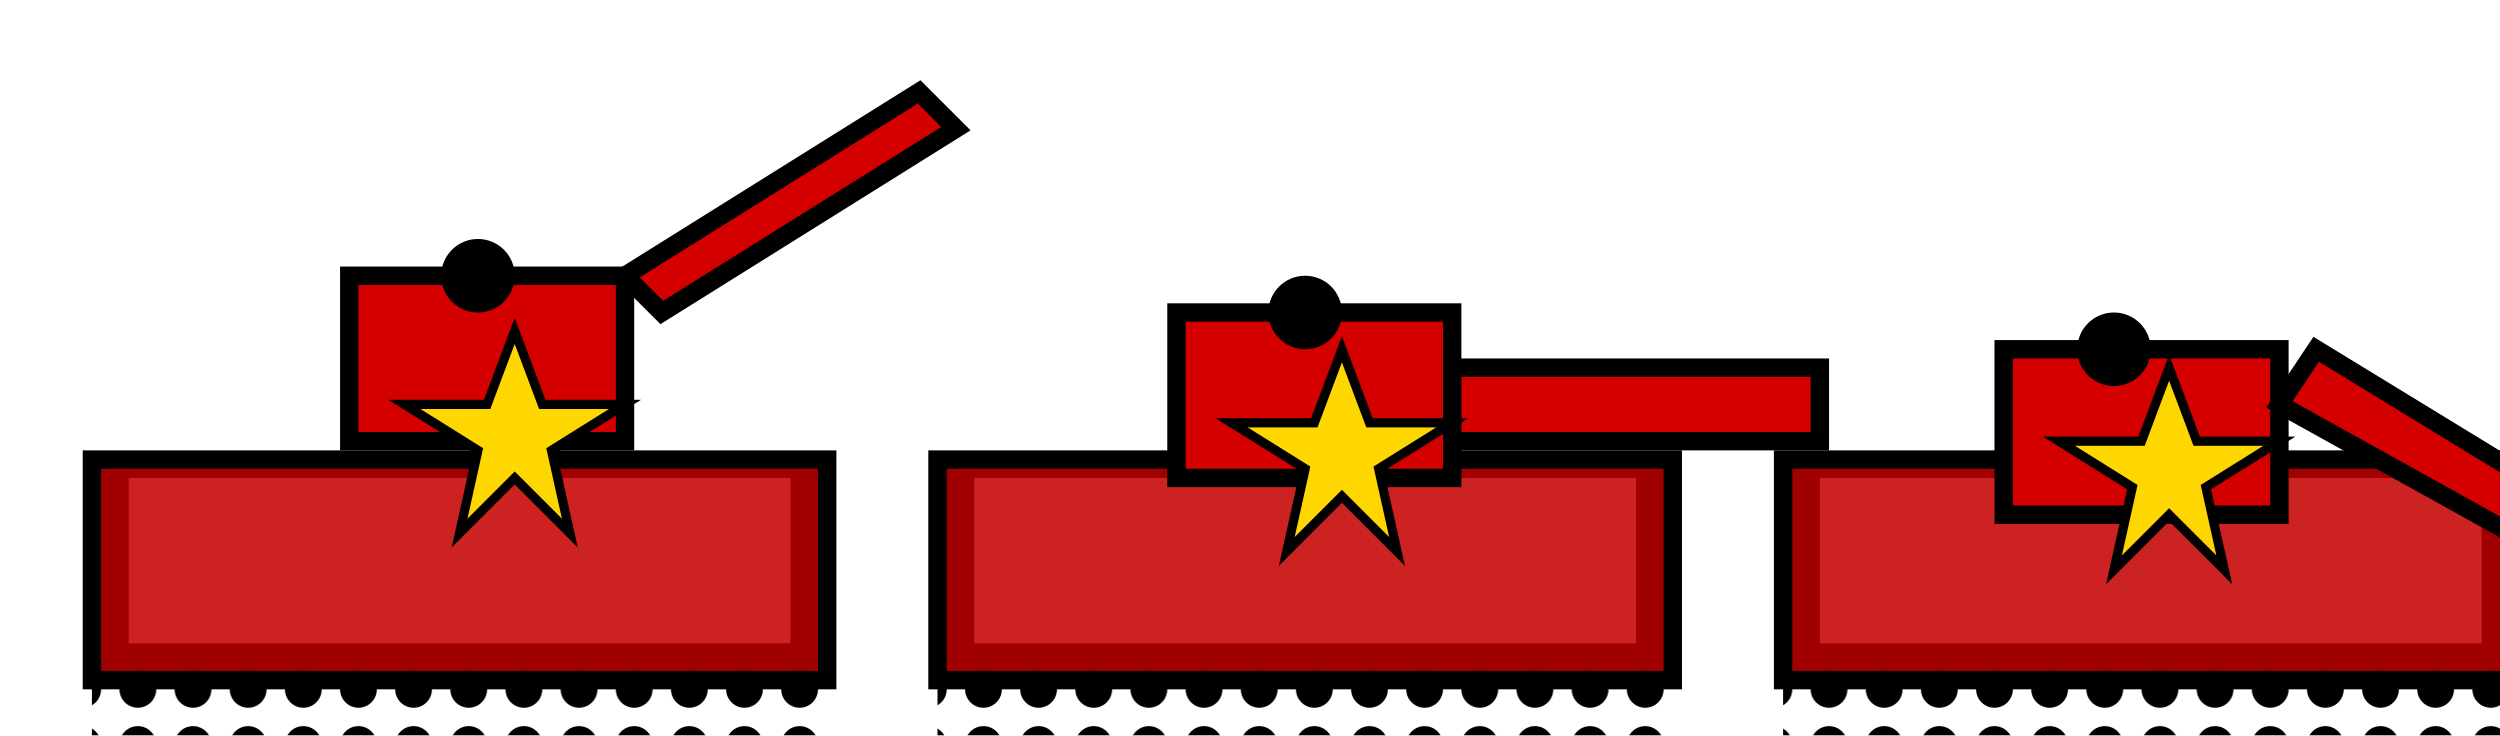
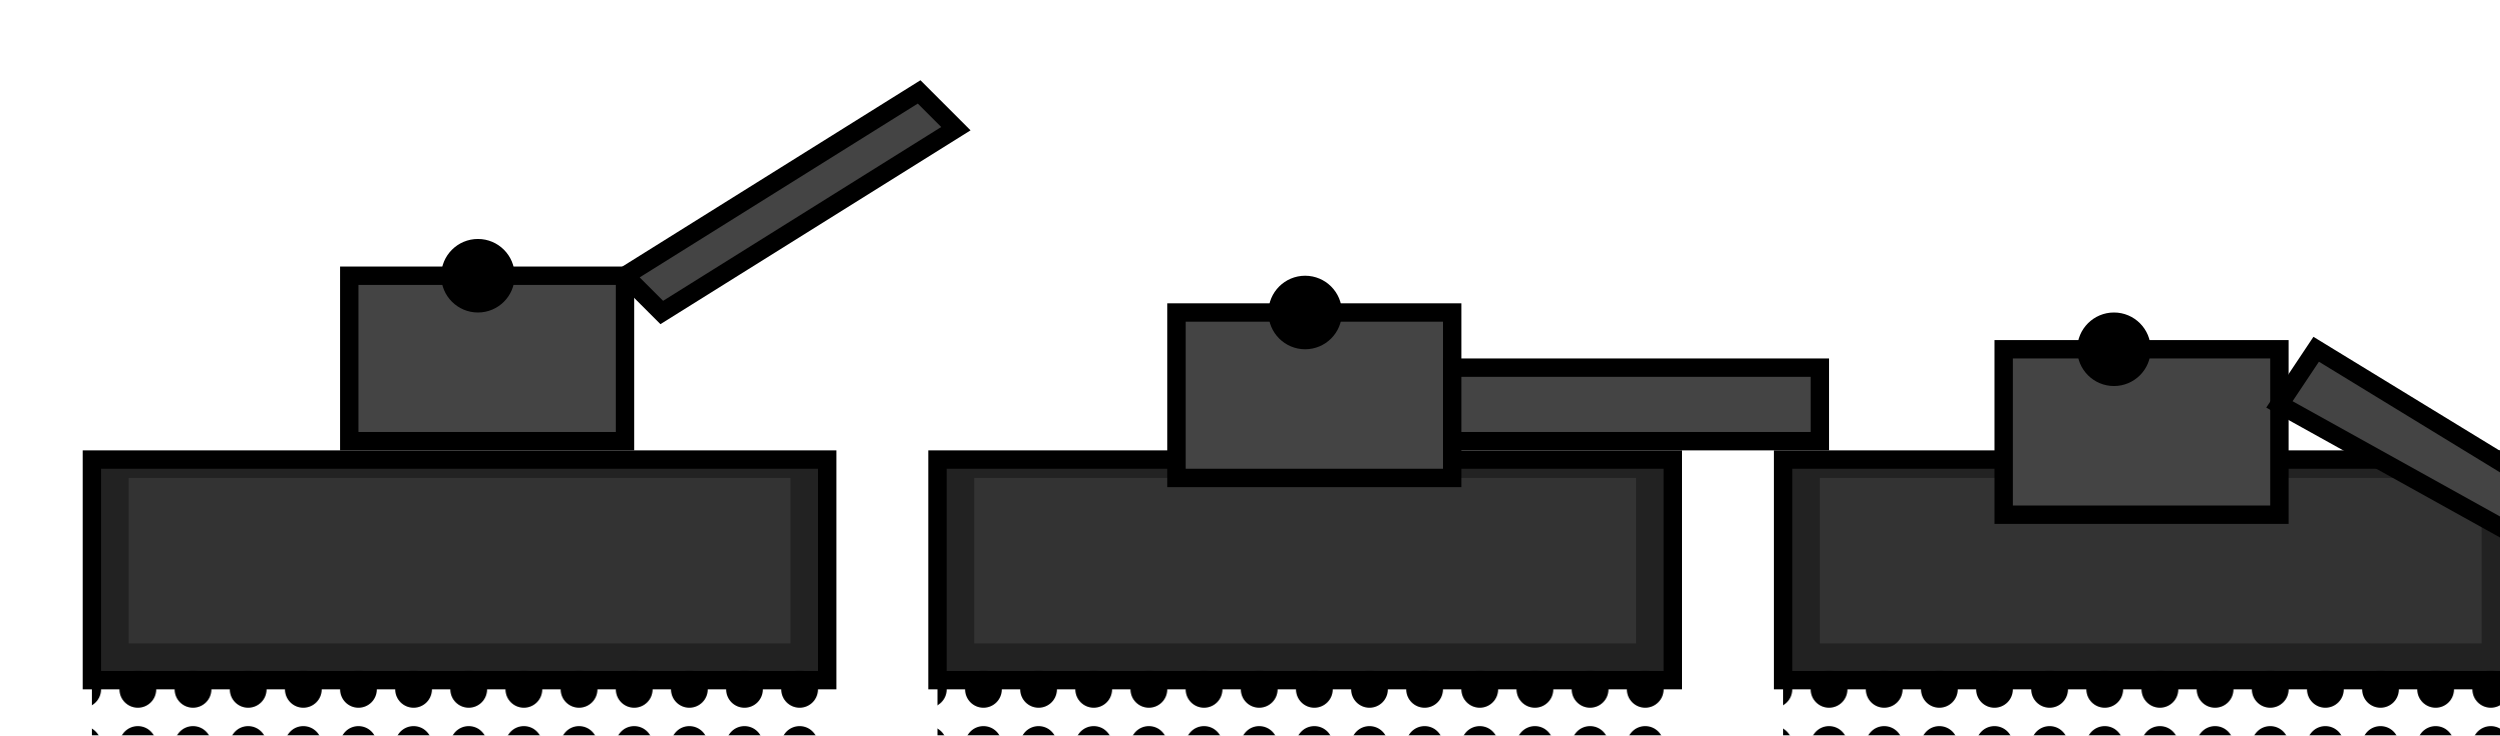
<svg xmlns="http://www.w3.org/2000/svg" width="272" height="80" viewBox="0 0 272 80">
  <defs>
    <pattern id="trackPattern" width="6" height="6" patternUnits="userSpaceOnUse">
      <circle cx="3" cy="3" r="2" fill="black" />
    </pattern>
-     <polygon id="redStar" points="12,2 15,10 24,10 16,15 18,24 12,18 6,24 8,15 0,10 9,10" fill="#FFD700" stroke="black" stroke-width="1" />
  </defs>
  <g id="frame1">
-     <rect x="10" y="50" width="80" height="24" fill="#A00000" stroke="black" stroke-width="2" />
-     <rect x="14" y="52" width="72" height="18" fill="#CC2222" />
+     <rect x="10" y="50" width="80" height="24" fill="#222222" stroke="black" stroke-width="2" />
+     <rect x="14" y="52" width="72" height="18" fill="#333333" />
    <rect x="10" y="72" width="80" height="8" fill="url(#trackPattern)" />
-     <rect x="38" y="30" width="30" height="18" fill="#D40000" stroke="black" stroke-width="2" />
-     <polygon points="68,30 100,10 104,14 72,34" fill="#D40000" stroke="black" stroke-width="2" />
-     <use href="#redStar" x="44" y="34" />
+     <rect x="38" y="30" width="30" height="18" fill="#444444" stroke="black" stroke-width="2" />
+     <polygon points="68,30 100,10 104,14 72,34" fill="#444444" stroke="black" stroke-width="2" />
    <circle cx="52" cy="30" r="4" fill="black" />
  </g>
  <g id="frame2" transform="translate(92,0)">
-     <rect x="10" y="50" width="80" height="24" fill="#A00000" stroke="black" stroke-width="2" />
-     <rect x="14" y="52" width="72" height="18" fill="#CC2222" />
+     <rect x="10" y="50" width="80" height="24" fill="#222222" stroke="black" stroke-width="2" />
+     <rect x="14" y="52" width="72" height="18" fill="#333333" />
    <rect x="10" y="72" width="80" height="8" fill="url(#trackPattern)" />
-     <rect x="36" y="34" width="30" height="18" fill="#D40000" stroke="black" stroke-width="2" />
-     <rect x="66" y="40" width="40" height="8" fill="#D40000" stroke="black" stroke-width="2" />
-     <use href="#redStar" x="42" y="36" />
+     <rect x="36" y="34" width="30" height="18" fill="#444444" stroke="black" stroke-width="2" />
+     <rect x="66" y="40" width="40" height="8" fill="#444444" stroke="black" stroke-width="2" />
    <circle cx="50" cy="34" r="4" fill="black" />
  </g>
  <g id="frame3" transform="translate(184,0)">
-     <rect x="10" y="50" width="80" height="24" fill="#A00000" stroke="black" stroke-width="2" />
-     <rect x="14" y="52" width="72" height="18" fill="#CC2222" />
+     <rect x="10" y="50" width="80" height="24" fill="#222222" stroke="black" stroke-width="2" />
+     <rect x="14" y="52" width="72" height="18" fill="#333333" />
    <rect x="10" y="72" width="80" height="8" fill="url(#trackPattern)" />
-     <rect x="34" y="38" width="30" height="18" fill="#D40000" stroke="black" stroke-width="2" />
-     <polygon points="64,44 100,64 104,60 68,38" fill="#D40000" stroke="black" stroke-width="2" />
-     <use href="#redStar" x="40" y="38" />
+     <rect x="34" y="38" width="30" height="18" fill="#444444" stroke="black" stroke-width="2" />
+     <polygon points="64,44 100,64 104,60 68,38" fill="#444444" stroke="black" stroke-width="2" />
    <circle cx="46" cy="38" r="4" fill="black" />
  </g>
</svg>
